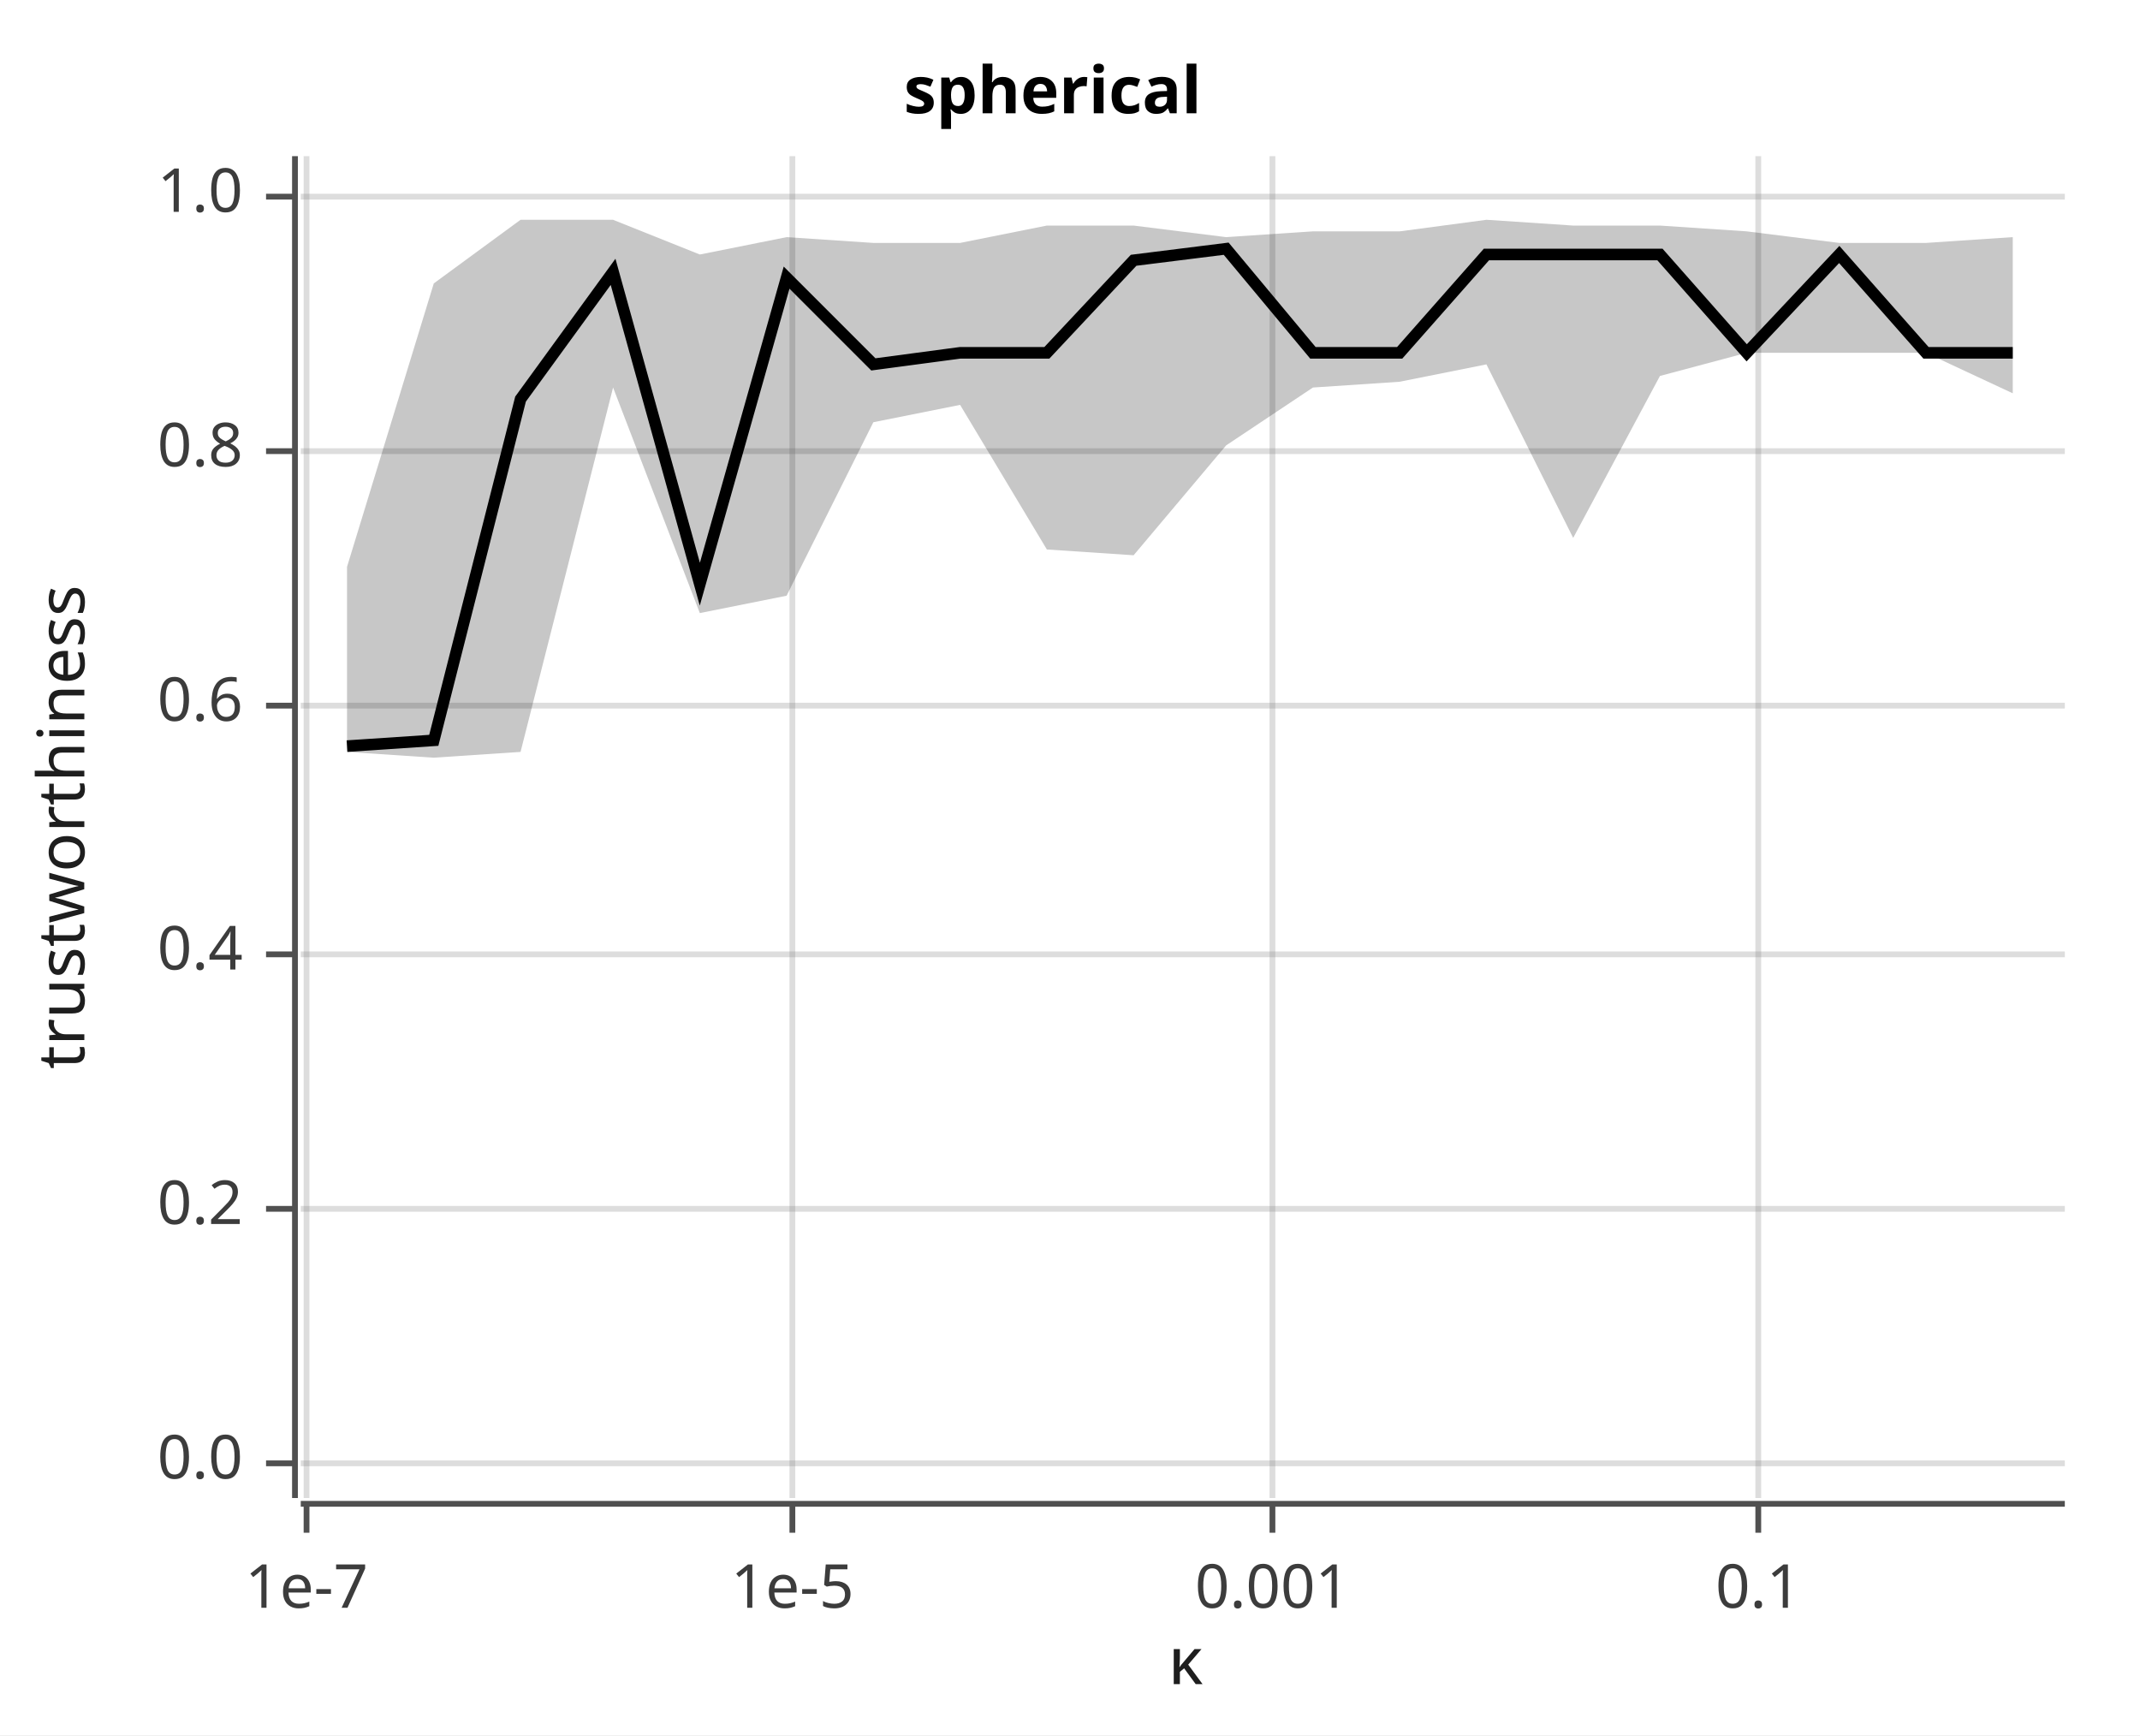
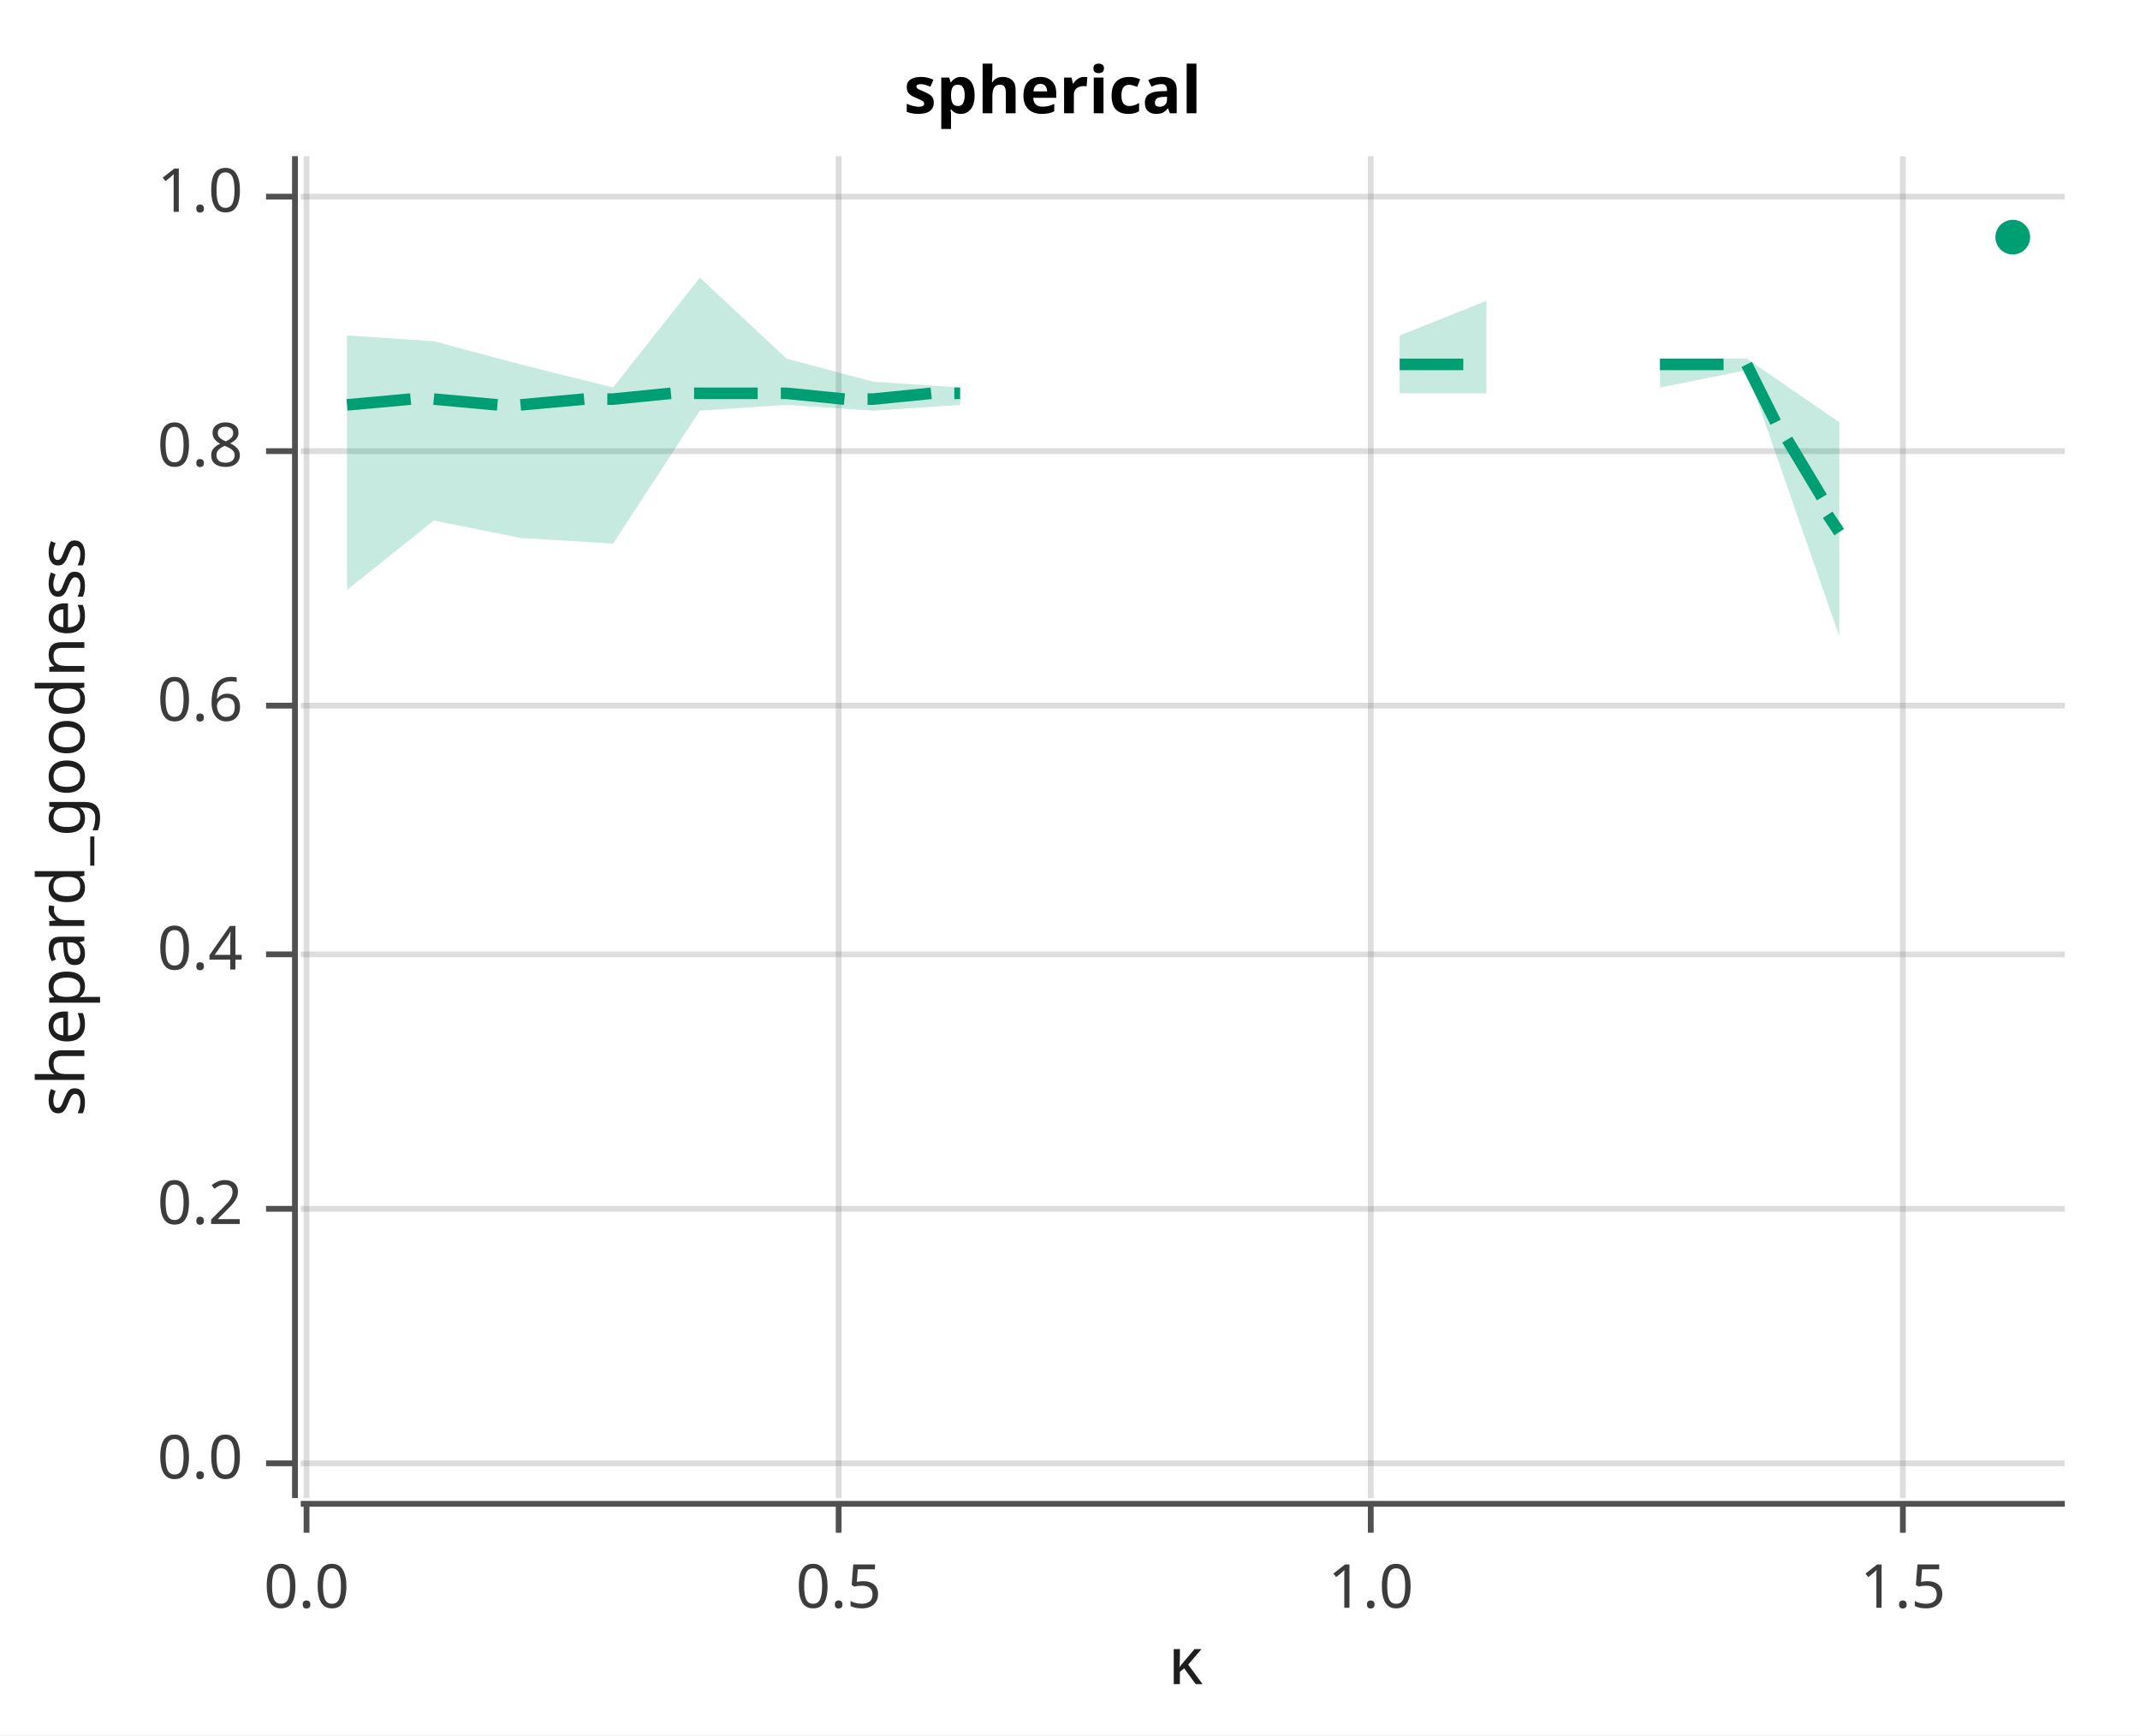
<svg xmlns="http://www.w3.org/2000/svg" width="370" height="300" viewBox="0 0 370 300">
  <rect x="0" y="0" width="370" height="300" opacity="1" fill="#FFFFFF" stroke="none" />
  <text x="182" y="11" dy="0.76em" text-anchor="middle" font-family="sans-serif" font-size="11.29" opacity="1" fill="#000000" font-weight="bold">
spherical
</text>
  <text x="6" y="143" dy="0.76em" text-anchor="middle" font-family="sans-serif" font-size="11.29" opacity="1" fill="#1E1E1E" transform="rotate(270, 6, 143)">
- trustworthiness
+ shepard_goodness
</text>
  <text x="205" y="294" dy="-0.5ex" text-anchor="middle" font-family="sans-serif" font-size="11.29" opacity="1" fill="#1E1E1E">
κ
</text>
  <line opacity="0.25" stroke="#787878" stroke-width="1" x1="53" y1="259" x2="53" y2="27" />
-   <line opacity="0.25" stroke="#787878" stroke-width="1" x1="137" y1="259" x2="137" y2="27" />
-   <line opacity="0.25" stroke="#787878" stroke-width="1" x1="220" y1="259" x2="220" y2="27" />
-   <line opacity="0.25" stroke="#787878" stroke-width="1" x1="304" y1="259" x2="304" y2="27" />
+   <line opacity="0.25" stroke="#787878" stroke-width="1" x1="145" y1="259" x2="145" y2="27" />
+   <line opacity="0.25" stroke="#787878" stroke-width="1" x1="237" y1="259" x2="237" y2="27" />
+   <line opacity="0.25" stroke="#787878" stroke-width="1" x1="329" y1="259" x2="329" y2="27" />
  <line opacity="0.25" stroke="#787878" stroke-width="1" x1="52" y1="253" x2="357" y2="253" />
  <line opacity="0.25" stroke="#787878" stroke-width="1" x1="52" y1="209" x2="357" y2="209" />
  <line opacity="0.25" stroke="#787878" stroke-width="1" x1="52" y1="165" x2="357" y2="165" />
  <line opacity="0.25" stroke="#787878" stroke-width="1" x1="52" y1="122" x2="357" y2="122" />
  <line opacity="0.25" stroke="#787878" stroke-width="1" x1="52" y1="78" x2="357" y2="78" />
  <line opacity="0.25" stroke="#787878" stroke-width="1" x1="52" y1="34" x2="357" y2="34" />
  <polyline fill="none" opacity="1" stroke="#505050" stroke-width="1" points="51,27 51,259 " />
  <text x="42" y="253" dy="0.5ex" text-anchor="end" font-family="sans-serif" font-size="10.484" opacity="1" fill="#3C3C3C">
0.0
</text>
  <polyline fill="none" opacity="1" stroke="#505050" stroke-width="1" points="46,253 51,253 " />
  <text x="42" y="209" dy="0.5ex" text-anchor="end" font-family="sans-serif" font-size="10.484" opacity="1" fill="#3C3C3C">
0.2
</text>
  <polyline fill="none" opacity="1" stroke="#505050" stroke-width="1" points="46,209 51,209 " />
  <text x="42" y="165" dy="0.5ex" text-anchor="end" font-family="sans-serif" font-size="10.484" opacity="1" fill="#3C3C3C">
0.4
</text>
  <polyline fill="none" opacity="1" stroke="#505050" stroke-width="1" points="46,165 51,165 " />
  <text x="42" y="122" dy="0.5ex" text-anchor="end" font-family="sans-serif" font-size="10.484" opacity="1" fill="#3C3C3C">
0.6
</text>
  <polyline fill="none" opacity="1" stroke="#505050" stroke-width="1" points="46,122 51,122 " />
  <text x="42" y="78" dy="0.5ex" text-anchor="end" font-family="sans-serif" font-size="10.484" opacity="1" fill="#3C3C3C">
0.8
</text>
  <polyline fill="none" opacity="1" stroke="#505050" stroke-width="1" points="46,78 51,78 " />
  <text x="42" y="34" dy="0.5ex" text-anchor="end" font-family="sans-serif" font-size="10.484" opacity="1" fill="#3C3C3C">
1.0
</text>
  <polyline fill="none" opacity="1" stroke="#505050" stroke-width="1" points="46,34 51,34 " />
  <polyline fill="none" opacity="1" stroke="#505050" stroke-width="1" points="52,260 357,260 " />
  <text x="53" y="270" dy="0.76em" text-anchor="middle" font-family="sans-serif" font-size="10.484" opacity="1" fill="#3C3C3C">
- 1e-7
+ 0.0
</text>
  <polyline fill="none" opacity="1" stroke="#505050" stroke-width="1" points="53,260 53,265 " />
-   <text x="137" y="270" dy="0.76em" text-anchor="middle" font-family="sans-serif" font-size="10.484" opacity="1" fill="#3C3C3C">
- 1e-5
+   <text x="145" y="270" dy="0.76em" text-anchor="middle" font-family="sans-serif" font-size="10.484" opacity="1" fill="#3C3C3C">
+ 0.5
</text>
-   <polyline fill="none" opacity="1" stroke="#505050" stroke-width="1" points="137,260 137,265 " />
-   <text x="220" y="270" dy="0.76em" text-anchor="middle" font-family="sans-serif" font-size="10.484" opacity="1" fill="#3C3C3C">
- 0.001
+   <polyline fill="none" opacity="1" stroke="#505050" stroke-width="1" points="145,260 145,265 " />
+   <text x="237" y="270" dy="0.76em" text-anchor="middle" font-family="sans-serif" font-size="10.484" opacity="1" fill="#3C3C3C">
+ 1.0
</text>
-   <polyline fill="none" opacity="1" stroke="#505050" stroke-width="1" points="220,260 220,265 " />
-   <text x="304" y="270" dy="0.76em" text-anchor="middle" font-family="sans-serif" font-size="10.484" opacity="1" fill="#3C3C3C">
- 0.1
+   <polyline fill="none" opacity="1" stroke="#505050" stroke-width="1" points="237,260 237,265 " />
+   <text x="329" y="270" dy="0.76em" text-anchor="middle" font-family="sans-serif" font-size="10.484" opacity="1" fill="#3C3C3C">
+ 1.5
</text>
-   <polyline fill="none" opacity="1" stroke="#505050" stroke-width="1" points="304,260 304,265 " />
-   <polygon opacity="0.22" fill="#000000" points="60,98 75,49 90,38 106,38 121,44 136,41 151,42 166,42 181,39 196,39 212,41 227,40 242,40 257,38 272,39 287,39 302,40 318,42 333,42 348,41 348,68 333,61 318,61 302,61 287,65 272,93 257,63 242,66 227,67 212,77 196,96 181,95 166,70 151,73 136,103 121,106 106,67 90,130 75,131 60,130 " />
-   <polyline fill="none" opacity="1" stroke="#000000" stroke-width="2" points="60,129 75,128 90,69 106,47 121,101 136,48 151,63 166,61 181,61 196,45 212,43 227,61 242,61 257,44 272,44 287,44 302,61 318,44 333,61 348,61 " />
+   <polyline fill="none" opacity="1" stroke="#505050" stroke-width="1" points="329,260 329,265 " />
+   <polygon opacity="0.22" fill="#009E73" points="60,58 75,59 90,63 106,67 121,48 136,62 151,66 166,67 166,70 151,71 136,70 121,71 106,94 90,93 75,90 60,102 " />
+   <polygon opacity="0.22" fill="#009E73" points="242,58 257,52 257,68 242,68 " />
+   <polygon opacity="0.22" fill="#009E73" points="287,62 302,62 318,73 318,110 302,64 287,67 " />
+   <polyline fill="none" opacity="0.22" stroke="#009E73" stroke-width="3" points="348,42 348,41 " />
+   <polyline fill="none" opacity="1" stroke="#009E73" stroke-width="2" points="60,70 71,69 " />
+   <polyline fill="none" opacity="1" stroke="#009E73" stroke-width="2" points="75,69 75,69 86,70 " />
+   <polyline fill="none" opacity="1" stroke="#009E73" stroke-width="2" points="90,70 90,70 101,69 " />
+   <polyline fill="none" opacity="1" stroke="#009E73" stroke-width="2" points="105,69 106,69 116,68 " />
+   <polyline fill="none" opacity="1" stroke="#009E73" stroke-width="2" points="120,68 121,68 131,68 " />
+   <polyline fill="none" opacity="1" stroke="#009E73" stroke-width="2" points="135,68 136,68 146,69 " />
+   <polyline fill="none" opacity="1" stroke="#009E73" stroke-width="2" points="150,69 151,69 161,68 " />
+   <polyline fill="none" opacity="1" stroke="#009E73" stroke-width="2" points="165,68 166,68 " />
+   <polyline fill="none" opacity="1" stroke="#009E73" stroke-width="2" points="242,63 253,63 " />
+   <polyline fill="none" opacity="1" stroke="#009E73" stroke-width="2" points="287,63 298,63 " />
+   <polyline fill="none" opacity="1" stroke="#009E73" stroke-width="2" points="302,63 307,73 " />
+   <polyline fill="none" opacity="1" stroke="#009E73" stroke-width="2" points="309,76 315,86 " />
+   <polyline fill="none" opacity="1" stroke="#009E73" stroke-width="2" points="316,89 318,92 " />
+   <circle cx="348" cy="41" r="3" opacity="1" fill="#009E73" stroke="none" stroke-width="1" />
</svg>
